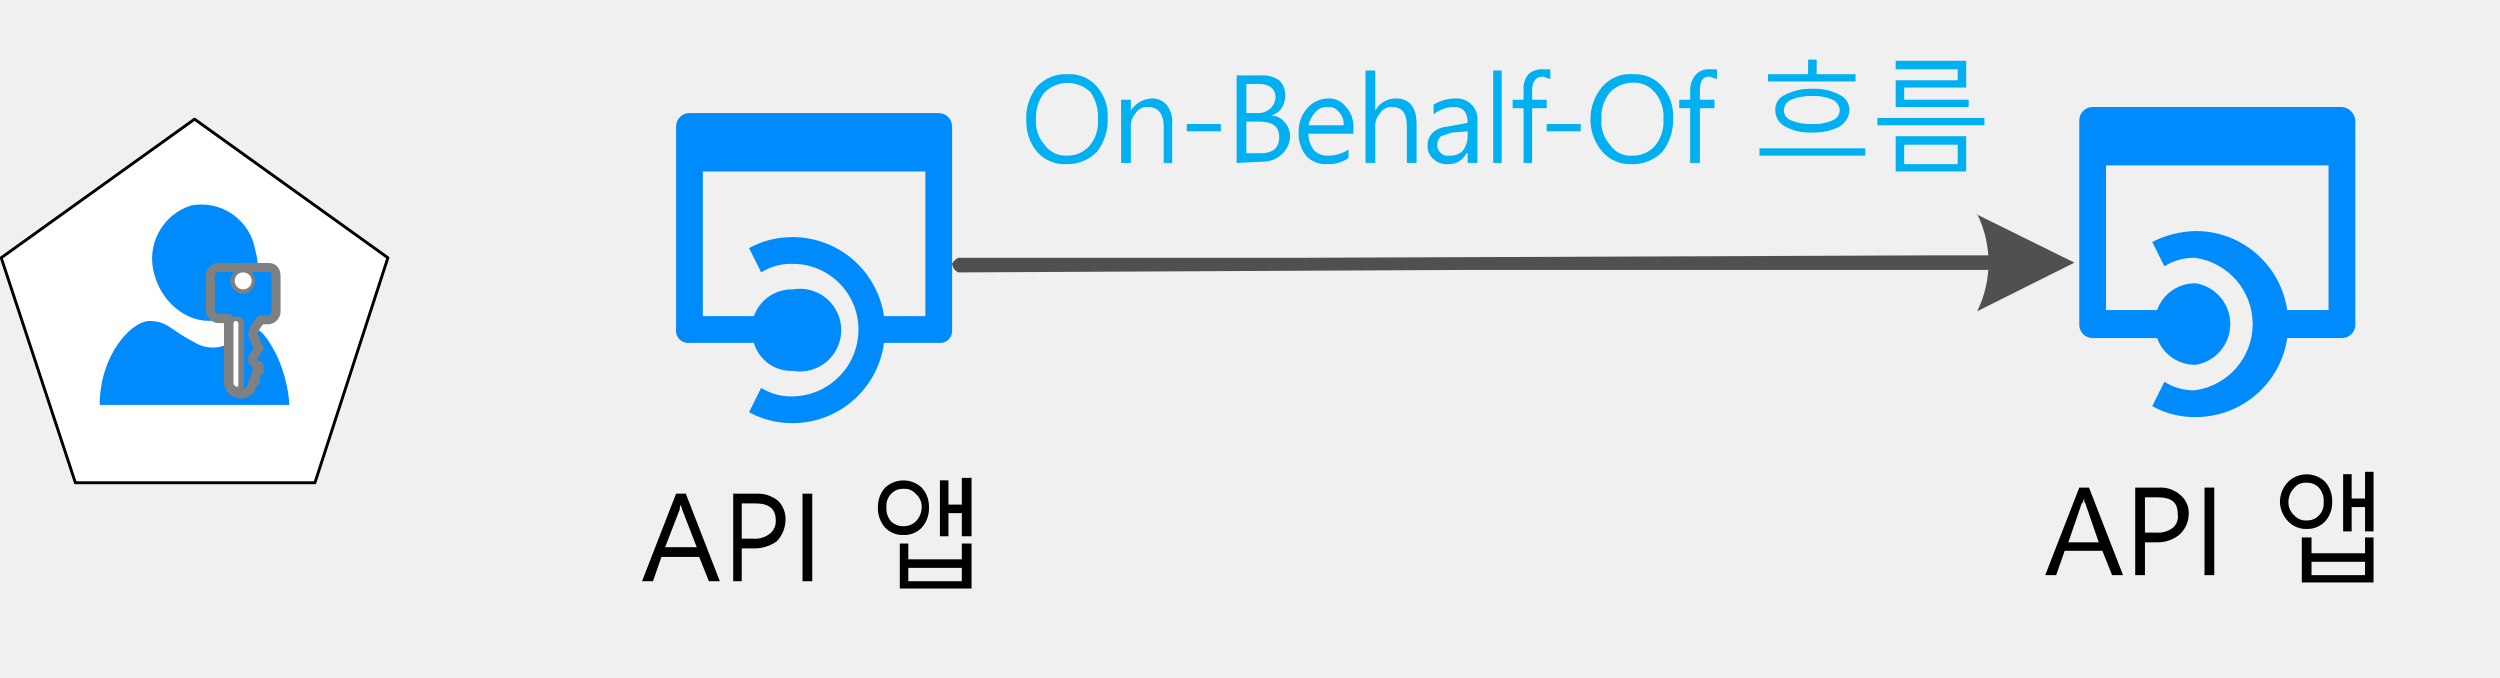
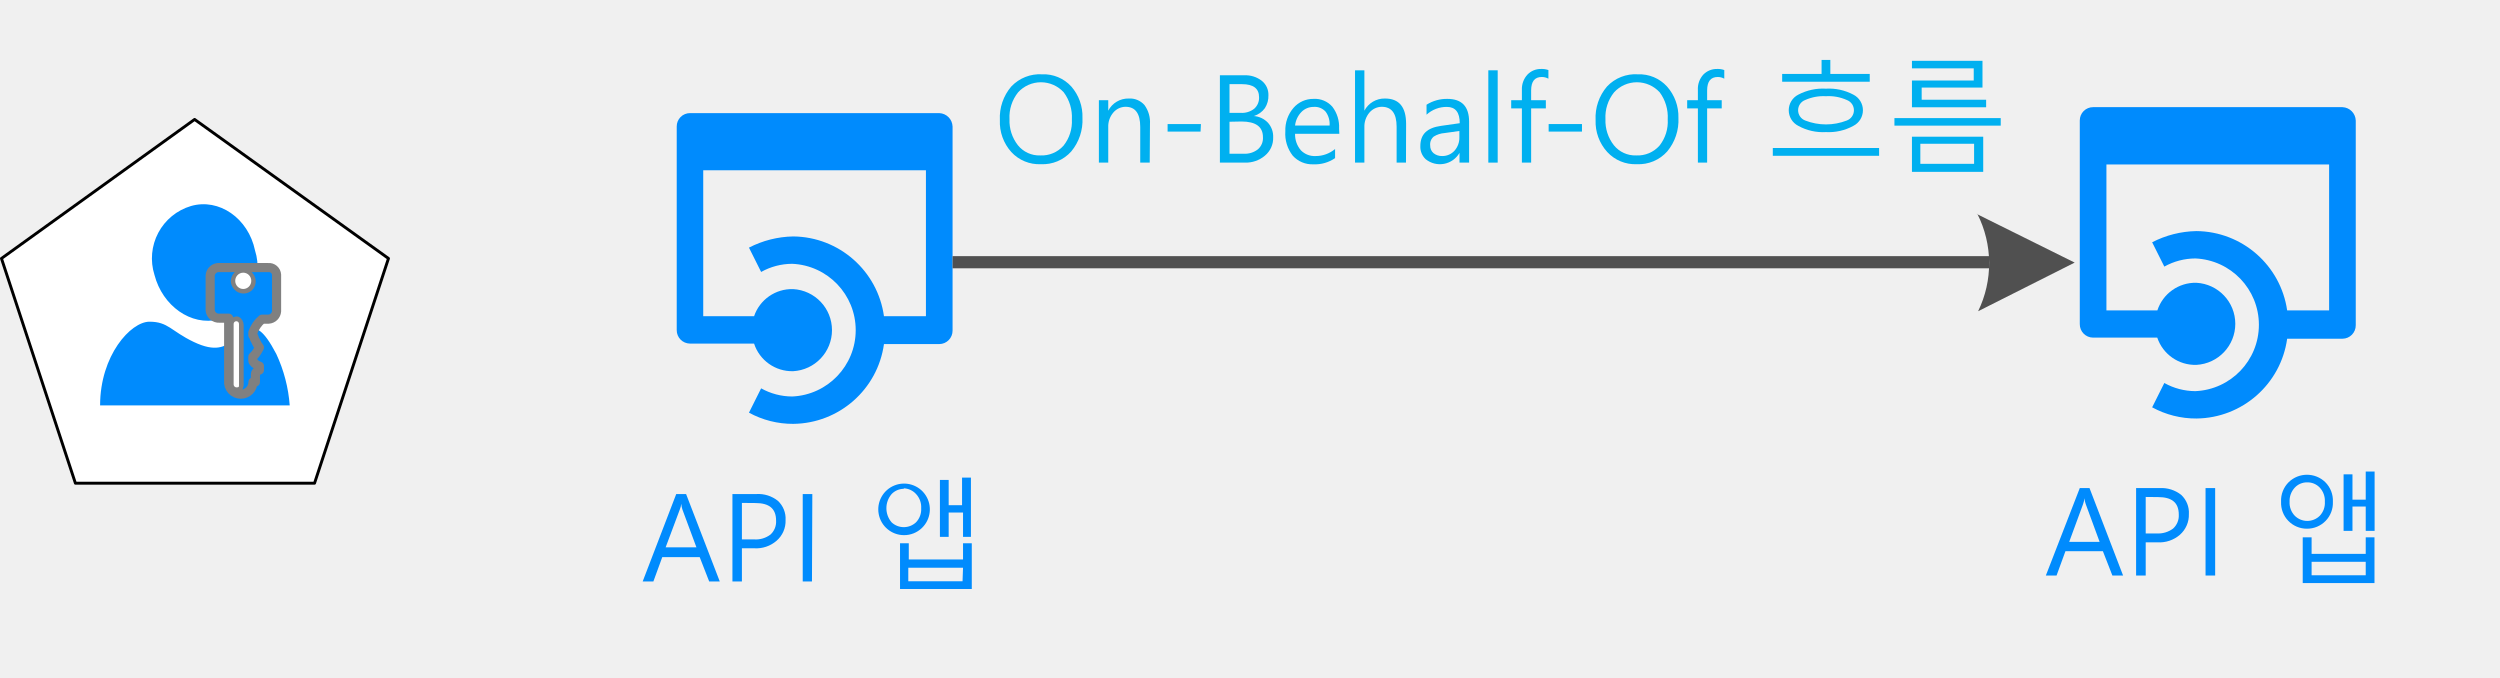
- <svg xmlns="http://www.w3.org/2000/svg" viewBox="0 0 205.6 55.7">
-   <path d="M16,9.8.1,21.2,6.2,39.7H25.9l6-18.5Z" fill="#fff" stroke="#000" stroke-linecap="round" stroke-linejoin="round" stroke-width="0.24" />
-   <path d="M15.7,16.9a4.6,4.6,0,0,0-3,5.7c.7,2.5,3,4.2,5.3,3.7a4.6,4.6,0,0,0,3-5.7A4.5,4.5,0,0,0,15.7,16.9Z" fill="#008bfd" />
-   <path d="M20.6,27c-.4,0-.8.7-1.5,1.1a2.9,2.9,0,0,1-3.2,0c-1.8-.9-2.1-1.7-3.6-1.7s-4.1,2.8-4.1,6.9H23.8a11.4,11.4,0,0,0-1.1-4.2C21.6,27,21.1,27,20.6,27Z" fill="#008bfd" />
-   <path d="M22.1,22H17.9a.7.7,0,0,0-.6.7v2.8a.7.7,0,0,0,.7.7h.8v5.1a1,1,0,0,0,1,1.1,1,1,0,0,0,1-1H21v-.6c0-.2.3-.3.3-.3v-.4c-.3-.1-.5-.3-.5-.4v-.3l.2-.3.3-.5A1.6,1.6,0,0,1,21,28c-.1-.1-.1-.3-.2-.4v-.2a2.2,2.2,0,0,1,.7-1.1h.6a.7.7,0,0,0,.6-.7V22.7C22.7,22.3,22.5,22,22.1,22Zm-2.4,9.5c0,.3,0,.4-.2.4s-.3-.2-.3-.4V26.7a.3.3,0,0,1,.3-.3c.2,0,.2.2.2.3Zm.3-7.7a.8.8,0,0,1-.7-.7c0-.3.4-.6.7-.6a.6.6,0,0,1,.6.6A.7.7,0,0,1,20,23.8Z" fill="#008bfd" stroke="gray" stroke-linecap="round" stroke-linejoin="round" stroke-width="0.75" />
-   <path d="M19.4,31.8l-.2-.2v-5a.2.2,0,1,1,.4,0v5.1C19.6,31.8,19.5,31.8,19.4,31.8Z" fill="#fff" />
-   <ellipse cx="20" cy="23.1" rx="0.7" ry="0.7" fill="#fff" />
-   <path d="M77.2,9.3H56.7a1.1,1.1,0,0,0-1.1,1.1V27.1a1,1,0,0,0,1.1,1.1H62a3.2,3.2,0,0,0,3.2,2.3,3.4,3.4,0,1,0,0-6.7A3.3,3.3,0,0,0,62,26H57.8V14.1H76.1V26H72.7a7.6,7.6,0,0,0-7.5-6.5,7.4,7.4,0,0,0-3.6.9l1,2a4.6,4.6,0,0,1,2.6-.7,5.4,5.4,0,0,1,5.4,5.4,5.5,5.5,0,0,1-5.4,5.5,4.6,4.6,0,0,1-2.6-.7l-1,2a7.4,7.4,0,0,0,3.6.9,7.6,7.6,0,0,0,7.5-6.6h4.5a1,1,0,0,0,1.1-1.1V10.4A1.1,1.1,0,0,0,77.2,9.3Z" fill="#008bfd" />
-   <path d="M192.6,8.8H172.1A1.1,1.1,0,0,0,171,9.9V26.6a1.1,1.1,0,0,0,1.1,1.2h5.3a3.3,3.3,0,0,0,3.2,2.2,3.4,3.4,0,0,0,0-6.7,3.3,3.3,0,0,0-3.2,2.2h-4.2V13.6h18.3V25.5h-3.4a7.6,7.6,0,0,0-7.5-6.5,8.3,8.3,0,0,0-3.6.9l1,2a4.5,4.5,0,0,1,2.5-.7,5.5,5.5,0,0,1,0,10.9,4.5,4.5,0,0,1-2.5-.7l-1,2a7.1,7.1,0,0,0,3.6.9,7.6,7.6,0,0,0,7.5-6.5h4.5a1.1,1.1,0,0,0,1.1-1.2V9.9A1.2,1.2,0,0,0,192.6,8.8Z" fill="#008bfd" />
-   <path d="M162.5,17.6l8.1,4-8,4a9,9,0,0,0,0-8" fill="#505050" />
-   <path d="M174.6,47.3h-.9l-.8-2h-3.1l-.7,2h-.9l2.8-7.2h.8Zm-2-2.7-1.1-3.2c-.1-.1-.1-.2-.1-.4h0c-.1.2-.1.4-.2.4l-1.1,3.2Z" />
-   <path d="M176.4,44.6v2.7h-.8V40.1h2a2.4,2.4,0,0,1,1.7.6,1.9,1.9,0,0,1,.7,1.6,2.3,2.3,0,0,1-.8,1.7,2.8,2.8,0,0,1-1.8.6Zm0-3.7v2.9h.9a2,2,0,0,0,1.4-.4,1.2,1.2,0,0,0,.4-1.1c0-1-.5-1.4-1.7-1.4Z" />
-   <path d="M182.1,47.3h-.8V40.1h.8Z" />
-   <path d="M189.7,43.5a2,2,0,0,1-1.5-.6,2.4,2.4,0,0,1-.7-1.6,2.4,2.4,0,0,1,.7-1.7,2.2,2.2,0,0,1,3,0,2.4,2.4,0,0,1,.6,1.7,2.3,2.3,0,0,1-.6,1.6A2,2,0,0,1,189.7,43.5Zm0-3.8a1.2,1.2,0,0,0-1,.4,1.7,1.7,0,0,0-.5,1.2,1.4,1.4,0,0,0,.5,1.1,1.2,1.2,0,0,0,1,.4,1.3,1.3,0,0,0,1-.4,1.4,1.4,0,0,0,.4-1.1,1.6,1.6,0,0,0-.4-1.2A1.3,1.3,0,0,0,189.7,39.7Zm-.4,8.2V44.2h.8v1.3h4.4V44.2h.7v3.7Zm5.2-1.7h-4.4v1.1h4.4Zm0-2.5v-2h-1.1v2h-.7V39h.7v2h1.1V38.8h.7v4.9Z" />
-   <path d="M59.2,47.8h-.9l-.8-2H54.4l-.7,2h-.9l2.8-7.2h.8ZM57.3,45l-1.2-3.1c0-.1-.1-.2-.1-.4h0a.8.8,0,0,0-.1.4L54.7,45Z" />
-   <path d="M61,45.1v2.7h-.7V40.6h1.9a2.6,2.6,0,0,1,1.8.6,2.1,2.1,0,0,1,.6,1.6,2.6,2.6,0,0,1-.7,1.7,3.1,3.1,0,0,1-1.9.6Zm0-3.7v2.9h.9a2,2,0,0,0,1.4-.4,1.3,1.3,0,0,0,.5-1.1c0-1-.6-1.4-1.7-1.4Z" />
-   <path d="M66.8,47.8H66V40.6h.8Z" />
-   <path d="M74.3,44a2,2,0,0,1-1.5-.6,2.4,2.4,0,0,1-.6-1.7,2.3,2.3,0,0,1,.6-1.6,2.2,2.2,0,0,1,3,0,2.3,2.3,0,0,1,.6,1.6,2.4,2.4,0,0,1-.6,1.7A2,2,0,0,1,74.3,44Zm0-3.8a1.3,1.3,0,0,0-1,.4,1.4,1.4,0,0,0-.4,1.1,1.6,1.6,0,0,0,.4,1.2,1.5,1.5,0,0,0,2,0,1.7,1.7,0,0,0,.5-1.2,1.4,1.4,0,0,0-.5-1.1A1.2,1.2,0,0,0,74.3,40.2ZM74,48.4V44.7h.7V46h4.4V44.7h.8v3.7Zm5.1-1.7H74.7v1.1h4.4Zm0-2.6V42.2H78v1.9h-.7V39.5H78v2h1.1V39.3h.8v4.8Z" />
-   <path d="M84.4,9.9a4.1,4.1,0,0,1,.9-2.8,3.2,3.2,0,0,1,2.5-1,3,3,0,0,1,2.4,1,3.7,3.7,0,0,1,.9,2.6,4.3,4.3,0,0,1-.9,2.8,3.4,3.4,0,0,1-2.5,1,3,3,0,0,1-2.4-1A3.9,3.9,0,0,1,84.4,9.9Zm.8-.1a2.8,2.8,0,0,0,.7,2.1,2.1,2.1,0,0,0,1.8.9,2.4,2.4,0,0,0,1.9-.8,3.1,3.1,0,0,0,.7-2.2,3.6,3.6,0,0,0-.6-2.2,2.7,2.7,0,0,0-3.8,0A3.2,3.2,0,0,0,85.2,9.8Z" fill="#00b0f0" />
-   <path d="M96.4,13.4h-.7v-3c0-1.1-.5-1.6-1.3-1.6a1.1,1.1,0,0,0-1,.5,1.6,1.6,0,0,0-.4,1.2v2.9h-.8V8.2H93v.9h0a2.1,2.1,0,0,1,1.7-1,1.5,1.5,0,0,1,1.3.6,2.2,2.2,0,0,1,.4,1.5Z" fill="#00b0f0" />
-   <path d="M100.4,10.8H97.6v-.6h2.8Z" fill="#00b0f0" />
-   <path d="M101.7,13.4V6.2h2a2.4,2.4,0,0,1,1.5.4,1.7,1.7,0,0,1,.5,1.2,2,2,0,0,1-.3,1.1,1.5,1.5,0,0,1-.9.6h0a1.4,1.4,0,0,1,1.1.5,1.7,1.7,0,0,1,.5,1.2,2.1,2.1,0,0,1-.7,1.5,2.3,2.3,0,0,1-1.6.6Zm.8-6.5V9.3h.9a1.5,1.5,0,0,0,1.1-.4,1.3,1.3,0,0,0,.4-.9c0-.7-.5-1.1-1.4-1.1Zm0,3.1v2.6h1.2a1.8,1.8,0,0,0,1.1-.3,1.3,1.3,0,0,0,.4-1c0-.9-.5-1.3-1.7-1.3Z" fill="#00b0f0" />
-   <path d="M111.3,11h-3.7a2.2,2.2,0,0,0,.5,1.4,1.6,1.6,0,0,0,1.2.4,3,3,0,0,0,1.6-.5V13a3,3,0,0,1-1.8.5,2.2,2.2,0,0,1-1.7-.7,3,3,0,0,1-.6-2,2.9,2.9,0,0,1,.7-1.9,2.3,2.3,0,0,1,1.7-.8,1.7,1.7,0,0,1,1.5.7,2.4,2.4,0,0,1,.6,1.8Zm-.8-.7a1.4,1.4,0,0,0-.4-1.1,1,1,0,0,0-.9-.4,1.2,1.2,0,0,0-1,.4,2.4,2.4,0,0,0-.6,1.1Z" fill="#00b0f0" />
-   <path d="M116.5,13.4h-.8v-3c0-1.1-.4-1.6-1.2-1.6a1.1,1.1,0,0,0-1,.5,1.6,1.6,0,0,0-.4,1.2v2.9h-.8V5.8h.8V9.1h0a1.9,1.9,0,0,1,1.7-1c1.1,0,1.7.7,1.7,2.1Z" fill="#00b0f0" />
-   <path d="M117.9,8.6a3.5,3.5,0,0,1,1.8-.5,1.7,1.7,0,0,1,1.8,1.9v3.4h-.8v-.8h-.1a1.6,1.6,0,0,1-1.5.9,1.6,1.6,0,0,1-1.2-.4,1.4,1.4,0,0,1-.5-1.1c0-.9.6-1.5,1.7-1.6l1.6-.3c0-.9-.4-1.3-1.1-1.3a2.7,2.7,0,0,0-1.7.6Zm1.5,2.3-.9.3a1,1,0,0,0-.3.8.9.9,0,0,0,.3.6.8.8,0,0,0,.7.2,1.4,1.4,0,0,0,1.1-.4,2.1,2.1,0,0,0,.4-1.1v-.5Z" fill="#00b0f0" />
-   <path d="M122.8,13.4V5.8h.7v7.6Z" fill="#00b0f0" />
-   <path d="M127.5,6.5l-.6-.2c-.6,0-.9.4-.9,1.1v.8h1.2v.7H126v4.5h-.7V8.9h-.9V8.2h.9V7.4a1.8,1.8,0,0,1,.4-1.3,1.6,1.6,0,0,1,1.2-.4h.6Z" fill="#00b0f0" />
-   <path d="M130,10.8h-2.8v-.6H130Z" fill="#00b0f0" />
-   <path d="M130.8,9.9a4.1,4.1,0,0,1,1-2.8,3,3,0,0,1,2.5-1,3,3,0,0,1,2.4,1,3.7,3.7,0,0,1,.9,2.6,4.3,4.3,0,0,1-.9,2.8,3.4,3.4,0,0,1-2.5,1,3,3,0,0,1-2.4-1A4,4,0,0,1,130.8,9.9Zm.9-.1a2.8,2.8,0,0,0,.7,2.1,2,2,0,0,0,1.8.9,2.4,2.4,0,0,0,1.9-.8,3.1,3.1,0,0,0,.7-2.2,3.1,3.1,0,0,0-.7-2.2,2.2,2.2,0,0,0-1.8-.8,2.6,2.6,0,0,0-1.9.8A3.2,3.2,0,0,0,131.7,9.8Z" fill="#00b0f0" />
-   <path d="M141.2,6.5l-.6-.2c-.6,0-.8.4-.8,1.1v.8H141v.7h-1.2v4.5H139V8.9h-.9V8.2h.9V7.4a1.9,1.9,0,0,1,.5-1.3,1.4,1.4,0,0,1,1.1-.4h.6Z" fill="#00b0f0" />
-   <path d="M144.7,12.8v-.6h8.7v.6Zm.7-6.1V6.1h3.3V4.9h.7V6.1h3.2v.6Zm3.6,4.2a4.2,4.2,0,0,1-2.2-.5,1.5,1.5,0,0,1-.8-1.3,1.3,1.3,0,0,1,.8-1.3,4.5,4.5,0,0,1,2.2-.5,4.6,4.6,0,0,1,2.3.5,1.4,1.4,0,0,1,.8,1.3,1.7,1.7,0,0,1-.8,1.3A4.6,4.6,0,0,1,149,10.9Zm0-3a4,4,0,0,0-1.7.3,1,1,0,0,0-.6.9.9.9,0,0,0,.6.8,4,4,0,0,0,1.7.3,3.7,3.7,0,0,0,1.7-.3.9.9,0,0,0,.6-.8,1,1,0,0,0-.6-.9A3.7,3.7,0,0,0,149,7.9Z" fill="#00b0f0" />
-   <path d="M154.4,10.3V9.7h8.8v.6Zm1.5,3.8V11.2h5.8v2.9Zm0-5.3V6.6H161V5.7h-5.1V5h5.8V7.2h-5.1v1h5.3v.6Zm5.1,3.1h-4.4v1.6H161Z" fill="#00b0f0" />
-   <path d="M167,21h-8.2l-51.5.2H78.8c-.2.1-.5.4-.5.5a.9.9,0,0,0,.5.7h.7l40.9-.2H167Z" fill="#505050" />
+ <svg xmlns="http://www.w3.org/2000/svg" id="svg95" viewBox="0 0 205.55 55.68">
+   <defs>
+     <style>
+       .cls-1, .cls-4 {
+         fill: #fff;
+       }
+ 
+       .cls-1 {
+         stroke: #000;
+         stroke-width: 0.24px;
+       }
+ 
+       .cls-1, .cls-3 {
+         stroke-linecap: round;
+         stroke-linejoin: round;
+       }
+ 
+       .cls-2, .cls-3 {
+         fill: #008bfd;
+       }
+ 
+       .cls-3 {
+         stroke: gray;
+         stroke-width: 0.75px;
+       }
+ 
+       .cls-5 {
+         isolation: isolate;
+       }
+ 
+       .cls-6 {
+         fill: #00b0f0;
+       }
+ 
+       .cls-7 {
+         fill: #505050;
+       }
+ 
+       .cls-8 {
+         fill: none;
+         stroke: #505050;
+         stroke-miterlimit: 10;
+       }
+     </style>
+   </defs>
+   <g id="shape1000-1">
+     <path id="path15" class="cls-1" d="M16,9.82.12,21.25,6.2,39.73H25.86l6.08-18.48Z" />
+   </g>
+   <g id="group1216-3">
+     <g id="group1217-4">
+       <g id="group1218-5">
+         <g id="group1219-6">
+           <g id="shape1220-7">
+             <path id="path28" class="cls-2" d="M15.7,16.94a4.49,4.49,0,0,0-3,5.66c.66,2.55,3,4.22,5.27,3.67a4.5,4.5,0,0,0,3-5.67C20.42,17.94,18,16.27,15.7,16.94Z" />
+           </g>
+         </g>
+         <g id="group1221-9">
+           <g id="shape1222-10">
+             <path id="path36" class="cls-2" d="M20.64,27c-.44,0-.88.78-1.54,1.11s-1.32.89-3.18,0-2.09-1.66-3.63-1.66-4.06,2.77-4.06,6.88H23.82a12.09,12.09,0,0,0-1.1-4.22C21.62,27,21.08,27,20.64,27Z" />
+           </g>
+         </g>
+       </g>
+     </g>
+     <g id="group1223-12">
+       <g id="shape1224-13">
+         <path id="path46" class="cls-3" d="M22.05,22H17.93a.71.71,0,0,0-.65.66v2.85a.72.72,0,0,0,.76.65h.76v5.15a1,1,0,0,0,1,1.1,1,1,0,0,0,1-1H21v-.65c0-.22.33-.33.33-.33v-.33c-.33-.11-.54-.33-.54-.44v-.33l.21-.22a3.55,3.55,0,0,0,.33-.54A2.4,2.4,0,0,1,21,28c-.1-.11-.1-.33-.21-.44v-.22a2.51,2.51,0,0,1,.76-1.1h.54a.7.7,0,0,0,.65-.65v-3A.63.63,0,0,0,22.05,22Zm-2.39,9.53c0,.22,0,.33-.21.33s-.22-.22-.22-.33V26.72c0-.22.11-.33.22-.33s.21.22.21.33ZM20,23.76a.69.69,0,0,1-.65-.65.7.7,0,0,1,.65-.66.71.71,0,0,1,.65.66A.62.62,0,0,1,20,23.76Z" />
+       </g>
+       <g id="shape1225-15">
+         <path id="path51" class="cls-4" d="M19.43,31.85a.24.24,0,0,1-.22-.22v-5a.22.22,0,0,1,.44,0v5.11C19.65,31.85,19.54,31.85,19.43,31.85Z" />
+       </g>
+       <g id="shape1226-17">
+         <ellipse id="ellipse56" class="cls-4" cx="20" cy="23.09" rx="0.66" ry="0.67" />
+       </g>
+     </g>
+   </g>
+   <path id="path65" class="cls-2" d="M192.6,8.81H172.1A1.09,1.09,0,0,0,171,9.91V26.65a1.1,1.1,0,0,0,1.09,1.11h5.28A3.29,3.29,0,0,0,180.59,30a3.38,3.38,0,0,0,0-6.75,3.29,3.29,0,0,0-3.21,2.27h-4.19v-12H191.5v12h-3.45A7.61,7.61,0,0,0,180.59,19a8.25,8.25,0,0,0-3.64.92l1,2a5.27,5.27,0,0,1,2.55-.67,5.46,5.46,0,0,1,0,10.91,5.27,5.27,0,0,1-2.55-.67l-1,2a7.51,7.51,0,0,0,3.64.92,7.61,7.61,0,0,0,7.46-6.56h4.55a1.1,1.1,0,0,0,1.09-1.11V9.91A1.14,1.14,0,0,0,192.6,8.81Z" />
+   <g id="text67" class="cls-5">
+     <path class="cls-2" d="M174.56,47.32h-.88l-.78-2h-3.08l-.73,2h-.88L171,40.13h.8Zm-1.93-2.77-1.14-3.1a2.14,2.14,0,0,1-.11-.48h0a1.9,1.9,0,0,1-.11.48l-1.14,3.1Z" />
+     <path class="cls-2" d="M176.42,44.59v2.73h-.79V40.13h1.94a2.61,2.61,0,0,1,1.77.56,2,2,0,0,1,.63,1.58,2.18,2.18,0,0,1-.74,1.7,2.57,2.57,0,0,1-1.85.62Zm0-3.73v3h.9a2.05,2.05,0,0,0,1.35-.4,1.43,1.43,0,0,0,.47-1.14c0-1-.57-1.45-1.71-1.45Z" />
+     <path class="cls-2" d="M182.13,47.32h-.79V40.13h.79Z" />
+     <path class="cls-2" d="M189.68,43.47a2.12,2.12,0,0,1-2.13-2.21,2.13,2.13,0,0,1,.63-1.62,2.16,2.16,0,0,1,3,0,2.13,2.13,0,0,1,.63,1.62,2.12,2.12,0,0,1-2.14,2.21Zm0-3.81a1.36,1.36,0,0,0-1,.43,1.59,1.59,0,0,0-.43,1.17,1.54,1.54,0,0,0,.43,1.15,1.46,1.46,0,0,0,2.05,0,1.53,1.53,0,0,0,.42-1.15,1.58,1.58,0,0,0-.42-1.17A1.38,1.38,0,0,0,189.68,39.66Zm-.35,8.28V44.18h.73v1.36h4.45V44.18h.72v3.76Zm5.18-1.75h-4.45V47.3h4.45Zm0-2.54v-2h-1.09v2h-.73V39h.73v2.08h1.09V38.77h.73v4.88Z" />
+   </g>
+   <g id="text76" class="cls-5">
+     <path class="cls-6" d="M82.21,9.87a3.93,3.93,0,0,1,.94-2.76,3.22,3.22,0,0,1,2.54-1,3.06,3.06,0,0,1,2.39,1A3.72,3.72,0,0,1,89,9.69a4,4,0,0,1-.92,2.76,3.14,3.14,0,0,1-2.5,1.05,3.11,3.11,0,0,1-2.43-1A3.69,3.69,0,0,1,82.21,9.87ZM83,9.8a3.27,3.27,0,0,0,.69,2.14,2.26,2.26,0,0,0,1.84.84,2.4,2.4,0,0,0,1.91-.8,3.18,3.18,0,0,0,.69-2.17,3.4,3.4,0,0,0-.67-2.22,2.54,2.54,0,0,0-3.75,0A3.25,3.25,0,0,0,83,9.8Z" />
+     <path class="cls-6" d="M94.53,13.37h-.78V10.44c0-1.11-.4-1.66-1.21-1.66a1.33,1.33,0,0,0-1,.47,1.74,1.74,0,0,0-.42,1.2v2.92h-.77V8.24h.77V9.1h0a1.85,1.85,0,0,1,1.69-1,1.58,1.58,0,0,1,1.29.54,2.39,2.39,0,0,1,.45,1.57Z" />
+     <path class="cls-6" d="M98.71,10.82H96V10.2h2.74Z" />
+     <path class="cls-6" d="M100.3,13.37V6.19h2a2.18,2.18,0,0,1,1.44.45,1.46,1.46,0,0,1,.55,1.19A1.84,1.84,0,0,1,104,8.89a1.74,1.74,0,0,1-.91.65v0a1.79,1.79,0,0,1,1.16.55,1.7,1.7,0,0,1,.43,1.2A1.87,1.87,0,0,1,104,12.8a2.42,2.42,0,0,1-1.65.57Zm.79-6.45V9.28H102a1.63,1.63,0,0,0,1.12-.34,1.18,1.18,0,0,0,.4-.95c0-.71-.47-1.07-1.39-1.07Zm0,3.09v2.63h1.17a1.73,1.73,0,0,0,1.16-.36,1.21,1.21,0,0,0,.42-1q0-1.29-1.77-1.29Z" />
+     <path class="cls-6" d="M110.12,11h-3.64a2,2,0,0,0,.48,1.36,1.57,1.57,0,0,0,1.21.47,2.46,2.46,0,0,0,1.6-.58V13a2.91,2.91,0,0,1-1.78.51,2.15,2.15,0,0,1-1.7-.71,2.92,2.92,0,0,1-.61-2,2.8,2.8,0,0,1,.67-1.93A2.14,2.14,0,0,1,108,8.13a1.9,1.9,0,0,1,1.55.65,2.73,2.73,0,0,1,.55,1.8Zm-.8-.68A1.72,1.72,0,0,0,109,9.19a1.19,1.19,0,0,0-1-.4,1.38,1.38,0,0,0-1,.42,1.9,1.9,0,0,0-.52,1.11Z" />
+     <path class="cls-6" d="M115.6,13.37h-.77V10.42c0-1.1-.41-1.64-1.23-1.64a1.35,1.35,0,0,0-1,.47,1.77,1.77,0,0,0-.42,1.22v2.9h-.77V5.78h.77V9.1h0a1.87,1.87,0,0,1,1.69-1c1.16,0,1.74.69,1.74,2.09Z" />
+     <path class="cls-6" d="M117.29,8.61A3.11,3.11,0,0,1,119,8.13c1.2,0,1.79.63,1.79,1.89v3.35H120v-.8h0a1.86,1.86,0,0,1-2.78.52,1.39,1.39,0,0,1-.44-1.07c0-1,.57-1.51,1.69-1.67l1.55-.22c0-.89-.35-1.34-1.06-1.34a2.43,2.43,0,0,0-1.67.64Zm1.48,2.33a1.93,1.93,0,0,0-.89.29.83.83,0,0,0-.29.73.8.8,0,0,0,.27.63,1.09,1.09,0,0,0,.73.24,1.34,1.34,0,0,0,1-.44,1.6,1.6,0,0,0,.4-1.1v-.52Z" />
+     <path class="cls-6" d="M122.37,13.37V5.78h.77v7.59Z" />
+     <path class="cls-6" d="M127.31,6.47a1.1,1.1,0,0,0-.55-.14q-.87,0-.87,1.11v.8h1.21v.67h-1.21v4.46h-.76V8.91h-.88V8.24h.88V7.4a1.75,1.75,0,0,1,.46-1.27,1.51,1.51,0,0,1,1.13-.46,1.55,1.55,0,0,1,.59.09Z" />
+     <path class="cls-6" d="M130.07,10.82h-2.74V10.2h2.74Z" />
+     <path class="cls-6" d="M131.19,9.87a3.93,3.93,0,0,1,.94-2.76,3.2,3.2,0,0,1,2.54-1,3.06,3.06,0,0,1,2.39,1A3.72,3.72,0,0,1,138,9.69a4,4,0,0,1-.92,2.76,3.14,3.14,0,0,1-2.5,1.05,3.11,3.11,0,0,1-2.43-1A3.69,3.69,0,0,1,131.19,9.87ZM132,9.8a3.27,3.27,0,0,0,.69,2.14,2.26,2.26,0,0,0,1.84.84,2.4,2.4,0,0,0,1.91-.8,3.17,3.17,0,0,0,.68-2.17,3.4,3.4,0,0,0-.66-2.22,2.54,2.54,0,0,0-3.75,0A3.25,3.25,0,0,0,132,9.8Z" />
+     <path class="cls-6" d="M141.77,6.47a1.09,1.09,0,0,0-.54-.14q-.87,0-.87,1.11v.8h1.2v.67h-1.2v4.46h-.76V8.91h-.88V8.24h.88V7.4a1.74,1.74,0,0,1,.45-1.27,1.53,1.53,0,0,1,1.14-.46,1.5,1.5,0,0,1,.58.09Z" />
+     <path class="cls-6" d="M145.76,12.81v-.64h8.74v.64Zm.77-6.09V6.08h3.24V4.93h.72V6.08h3.24v.64Zm3.6,4.14a4.19,4.19,0,0,1-2.27-.51,1.44,1.44,0,0,1,0-2.57,4.35,4.35,0,0,1,2.27-.49,4.27,4.27,0,0,1,2.25.49,1.44,1.44,0,0,1,0,2.57A4.2,4.2,0,0,1,150.13,10.86Zm0-2.95a3.68,3.68,0,0,0-1.7.31.9.9,0,0,0,0,1.69,4.7,4.7,0,0,0,3.41,0,.9.9,0,0,0,0-1.69A3.64,3.64,0,0,0,150.13,7.91Z" />
+     <path class="cls-6" d="M155.76,10.33V9.71h8.74v.62Zm1.44,3.8V11.24h5.86v2.89Zm0-5.31V6.62h5.08v-1h-5.08V5H163V7.2H158v1h5.3v.62Zm5.11,3h-4.42v1.65h4.42Z" />
+   </g>
+   <path id="path83" class="cls-2" d="M77.23,9.3H56.73a1.09,1.09,0,0,0-1.09,1.1V27.14a1.1,1.1,0,0,0,1.09,1.11H62a3.29,3.29,0,0,0,3.21,2.27,3.38,3.38,0,0,0,0-6.75A3.29,3.29,0,0,0,62,26H57.82v-12H76.13V26H72.68a7.61,7.61,0,0,0-7.46-6.56,8.25,8.25,0,0,0-3.64.92l1,2a5.27,5.27,0,0,1,2.55-.67,5.46,5.46,0,0,1,0,10.91,5.27,5.27,0,0,1-2.55-.67l-1,2a7.51,7.51,0,0,0,3.64.92,7.61,7.61,0,0,0,7.46-6.56h4.55a1.1,1.1,0,0,0,1.09-1.11V10.4A1.14,1.14,0,0,0,77.23,9.3Z" />
+   <g id="text85" class="cls-5">
+     <path class="cls-2" d="M59.18,47.81h-.87l-.78-2H54.45l-.73,2h-.88l2.76-7.19h.81ZM57.26,45l-1.15-3.1a2.08,2.08,0,0,1-.1-.48h0a1.48,1.48,0,0,1-.12.48L54.73,45Z" />
+     <path class="cls-2" d="M61,45.08v2.73h-.78V40.62H62.2a2.58,2.58,0,0,1,1.76.56,2,2,0,0,1,.63,1.58,2.14,2.14,0,0,1-.74,1.7,2.55,2.55,0,0,1-1.84.62Zm0-3.73v3H62a2,2,0,0,0,1.35-.4,1.43,1.43,0,0,0,.46-1.14c0-1-.57-1.45-1.7-1.45Z" />
+     <path class="cls-2" d="M66.76,47.81H66V40.62h.79Z" />
+     <path class="cls-2" d="M74.31,44a2.12,2.12,0,1,1,1.5-.6A2.1,2.1,0,0,1,74.31,44Zm0-3.81a1.4,1.4,0,0,0-1,.43,1.79,1.79,0,0,0,0,2.33,1.47,1.47,0,0,0,2,0,1.54,1.54,0,0,0,.43-1.16,1.58,1.58,0,0,0-.42-1.17A1.44,1.44,0,0,0,74.31,40.15ZM74,48.43V44.67h.72V46h4.46V44.67h.72v3.76Zm5.18-1.75H74.68v1.11h4.46Zm0-2.54v-2H78v2h-.72V39.46H78v2.08h1.1V39.27h.73v4.87Z" />
+   </g>
+   <g id="shape1230-28">
+     <g id="use7">
+       <g id="lend5">
+         <path id="path4" class="cls-7" d="M162.52,17.59l8.06,4-7.94,4a9,9,0,0,0-.06-8" />
+       </g>
+     </g>
+   </g>
+   <line class="cls-8" x1="78.32" y1="21.56" x2="163.55" y2="21.56" />
</svg>
